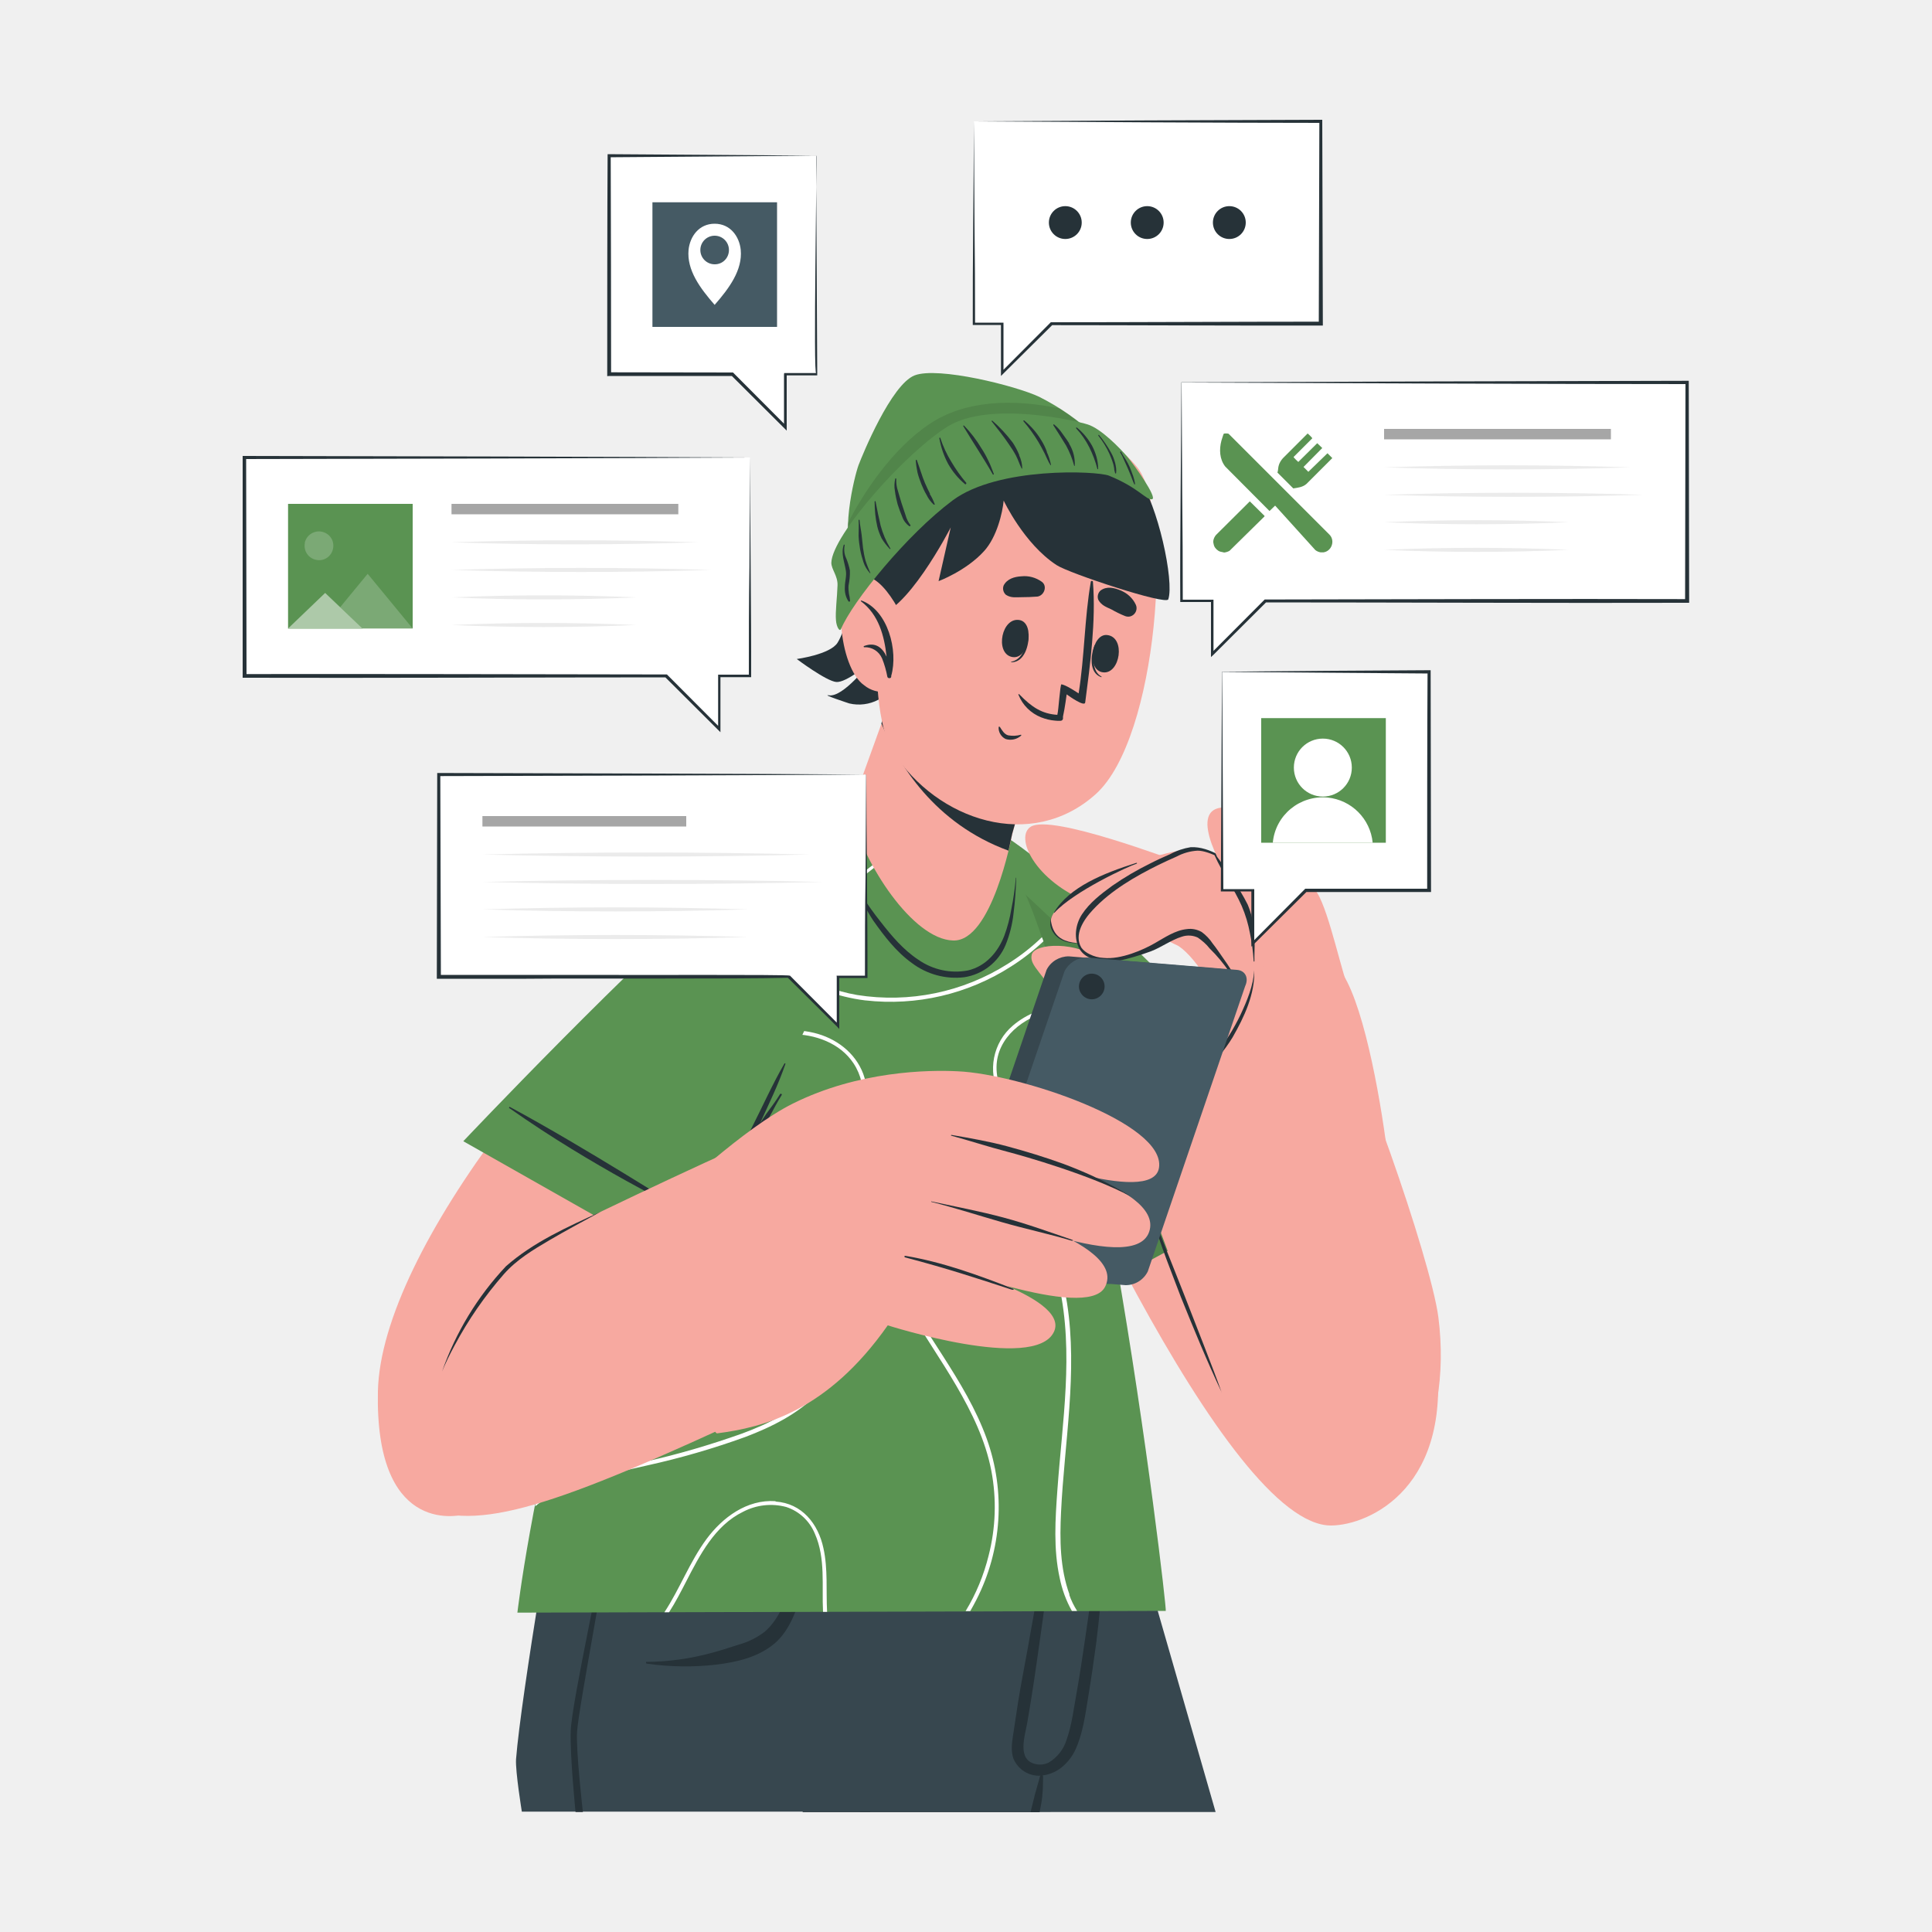
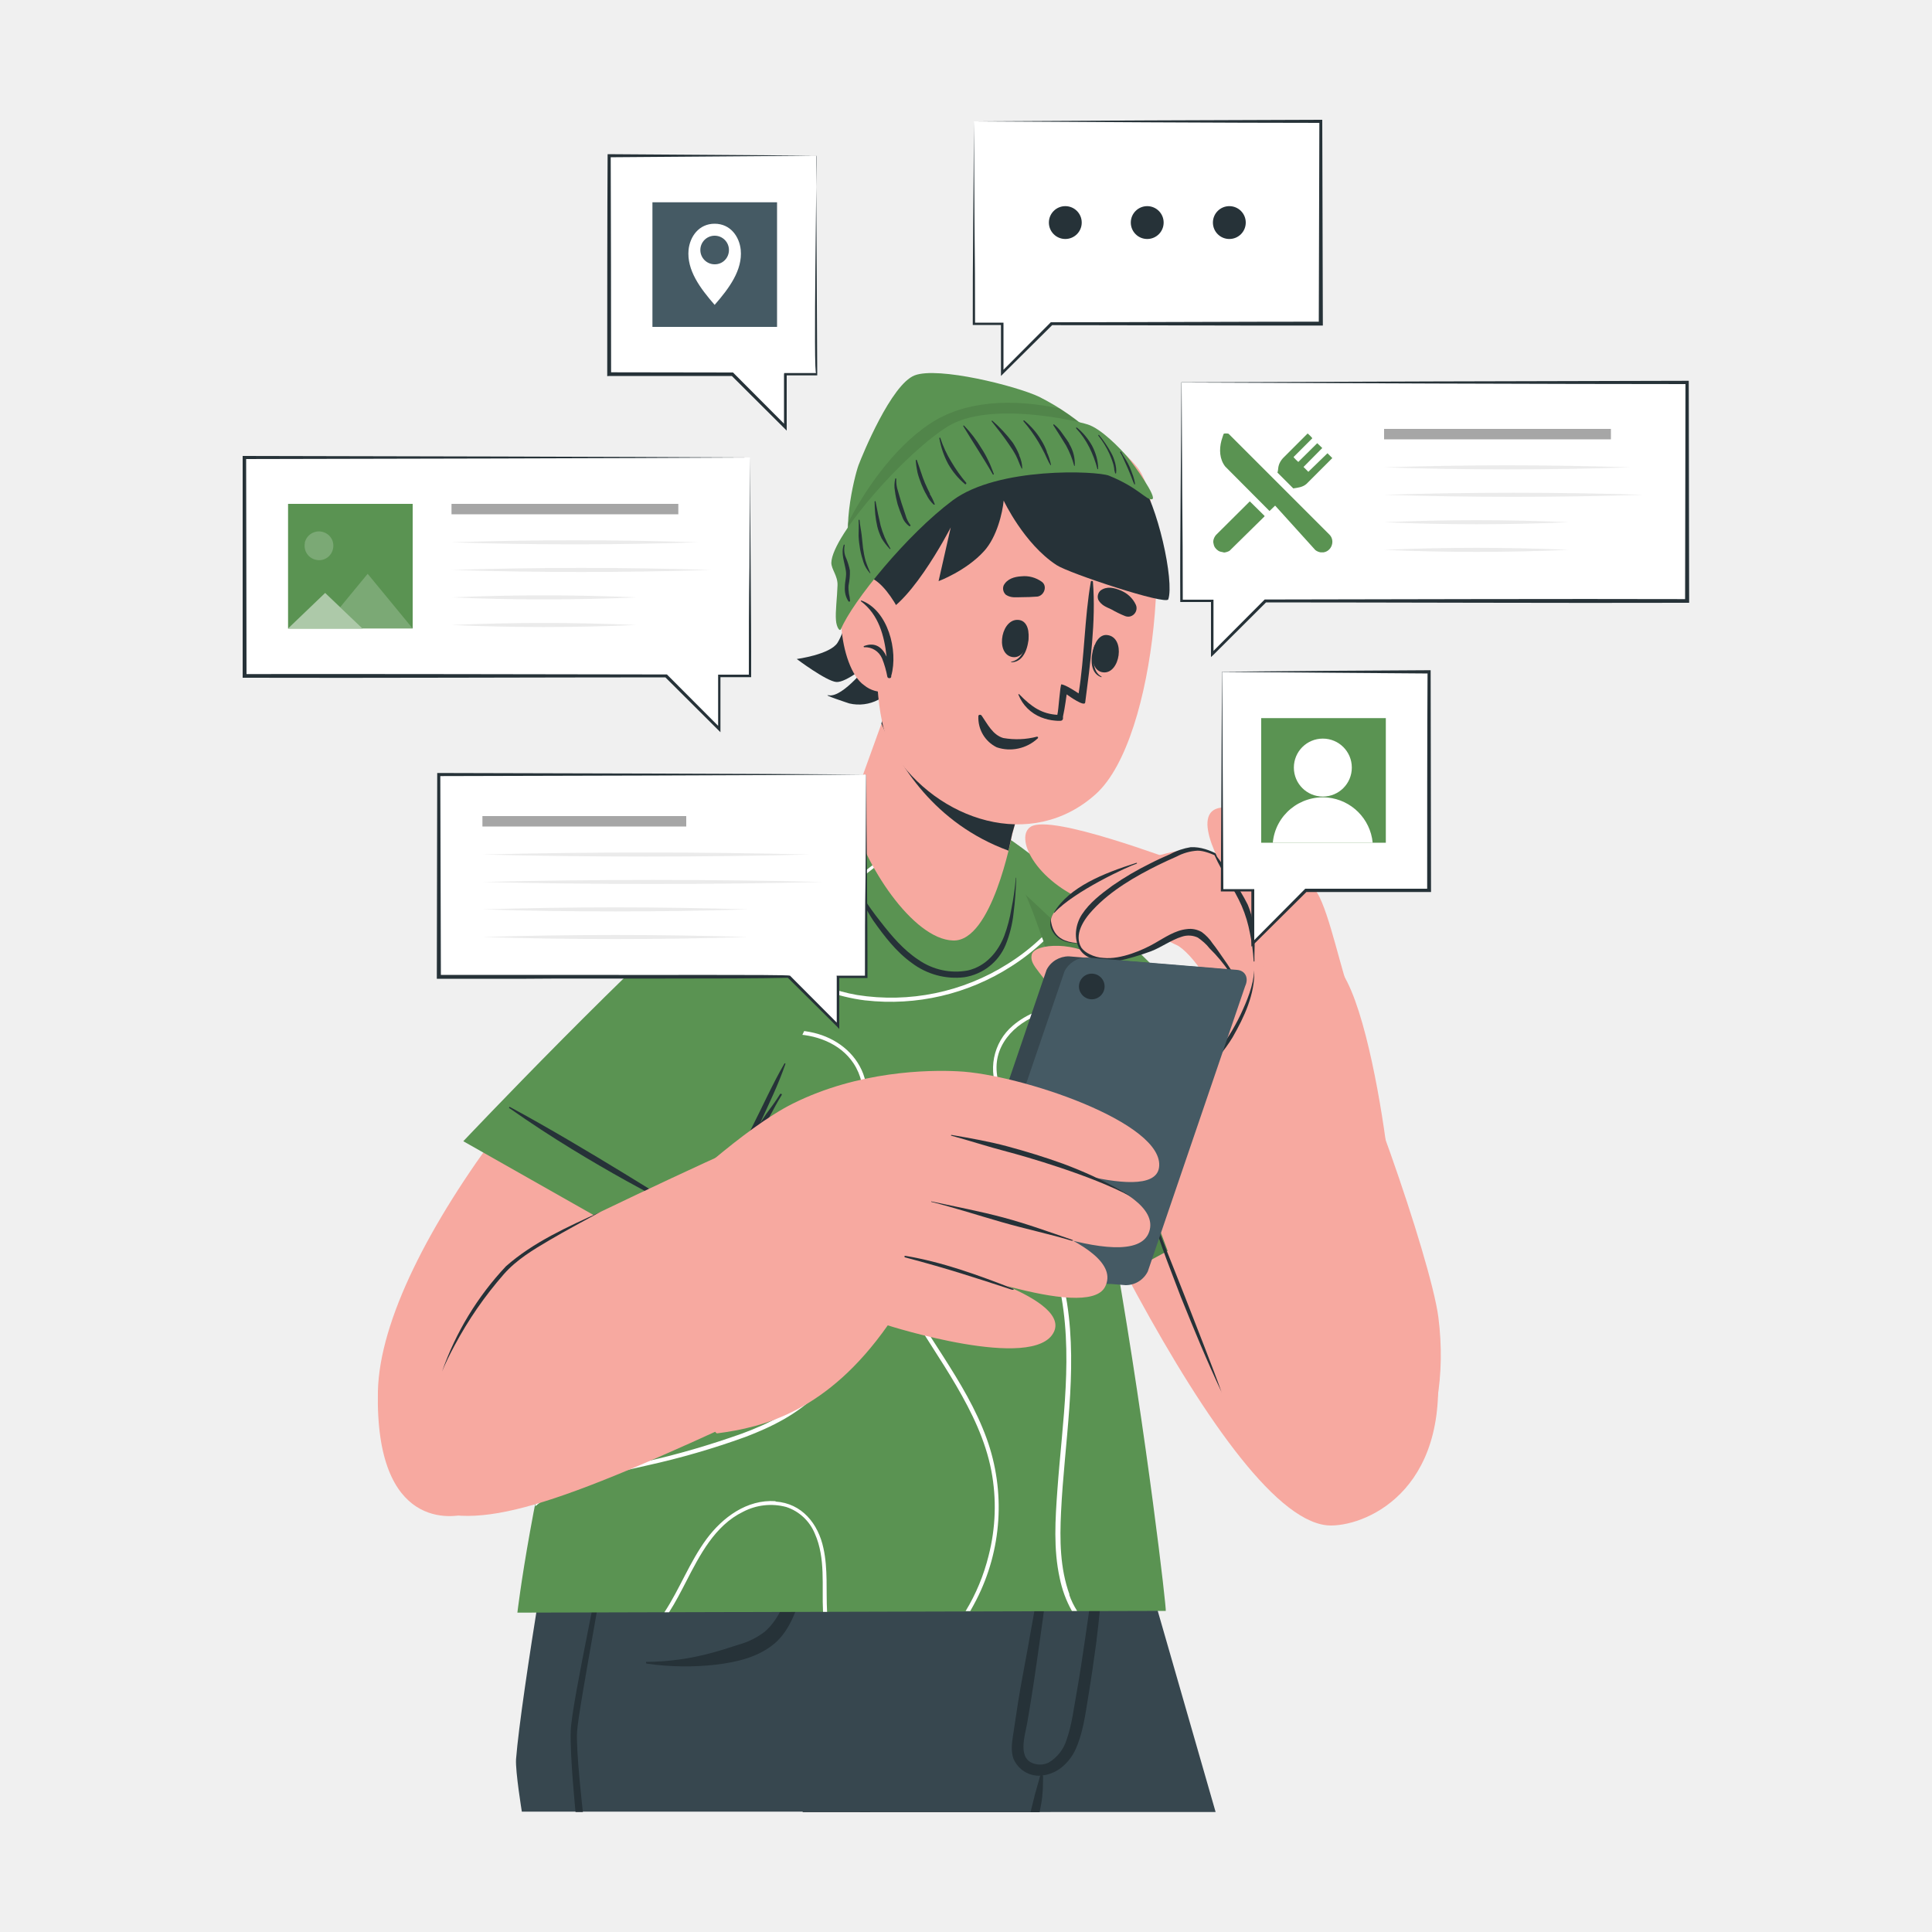
<svg xmlns="http://www.w3.org/2000/svg" id="Layer_1" viewBox="0 0 100 100">
  <g id="freepik--Character--inject-244">
    <path d="M62.9,93.79h-21.34c-.18-.69-.34-1.36-.52-2.03-.19-.77-.39-1.51-.57-2.24-.04-.16-.08-.32-.12-.48l-.42-1.63c-.08-.32-.16-.63-.24-.95s-.16-.63-.24-.94c-.02-.08-.04-.16-.06-.24s-.04-.18-.06-.26-.05-.21-.08-.32h0c-.03-.11-.06-.22-.08-.33-.05-.21-.11-.42-.15-.6l-.22-.86c-.03-.12-.06-.24-.09-.36-.05-.19-.1-.38-.14-.57-.03-.12-.06-.24-.09-.36-.13-.49-.25-.95-.35-1.38-.03-.11-.06-.22-.09-.33-.05-.19-.09-.37-.14-.54-.03-.11-.06-.21-.08-.32-.1-.37-.18-.7-.26-1-.02-.08-.04-.15-.06-.23-.05-.19-.09-.37-.13-.52-.02-.06-.03-.12-.05-.18s-.03-.12-.04-.17-.02-.08-.03-.11-.03-.1-.04-.15-.01-.05-.01-.06l-.05-.19h20.77s.68,2.36,1.78,6.16c.22.77.46,1.61.72,2.5.73,2.53,1.58,5.49,2.5,8.69Z" fill="#37474f" />
    <path d="M45.05,93.79h-.53c-.79-3.27-1.56-6.54-2.3-9.82-.18-.8-.35-1.59-.53-2.4-.02-.08-.03-.15-.05-.22,0-.02,0-.03.02-.04.02,0,.03,0,.04.02,0,.03.01.05.02.07.24.86.48,1.72.71,2.58.9,3.26,1.77,6.53,2.61,9.81Z" fill="#263238" />
    <path d="M57.23,76.44l-.92,4.59-.75,3.76-1.28,6.41-.13.66-.22,1.09-.17.84h-12.21c-.17-.69-.35-1.37-.51-2.03-.19-.77-.39-1.51-.57-2.24-.04-.16-.08-.32-.12-.48l-.42-1.63c-.08-.32-.16-.63-.24-.95s-.16-.63-.24-.94c-.02-.08-.04-.16-.06-.24s-.04-.18-.06-.26-.05-.21-.08-.32h0c-.03-.11-.06-.22-.08-.33-.05-.21-.11-.42-.15-.6l-.22-.86c-.03-.13-.06-.24-.09-.36-.05-.19-.1-.38-.14-.57-.03-.12-.06-.24-.09-.36-.13-.49-.25-.95-.35-1.38-.03-.11-.06-.22-.09-.33-.05-.19-.09-.37-.14-.54-.03-.11-.06-.21-.08-.32-.1-.37-.18-.7-.26-1-.02-.08-.04-.15-.06-.23-.05-.19-.09-.37-.13-.52-.02-.06-.03-.12-.05-.18s-.03-.12-.04-.17-.02-.08-.03-.11-.03-.1-.04-.15-.01-.05-.01-.06l-.05-.19h20.1Z" fill="#263238" />
    <path d="M57.24,76.43h0c0,.11-.09,1.35-.29,3.24-.06.55-.12,1.16-.21,1.81-.12,1.02-.27,2.15-.46,3.34-.32,2.09-.73,4.36-1.28,6.58-.19.8-.4,1.59-.63,2.37h-27.36s-.34-2.09-.3-2.71c.26-3.34,2.21-14.63,2.21-14.63h28.3Z" fill="#37474f" />
    <path d="M57.18,78.89c-.03.96-.07,1.92-.13,2.87-.06,1.05-.16,2.07-.29,3.1,0,.04,0,.08-.01.11-.13.97-.27,1.93-.43,2.9-.15.9-.27,1.86-.66,2.7-.15.32-.36.6-.63.84-.24.22-.54.37-.86.45-.05.01-.11.02-.16.03h-.05s.03.03.03.06c-.01.32,0,.65-.04.97,0,.01,0,.03,0,.04-.03.28-.08.56-.14.84h-.47c.08-.32.15-.62.23-.93s.18-.61.26-.93c0-.01.01-.02.02-.03-.6.03-1.15-.32-1.39-.87-.15-.42-.08-.84-.02-1.25.08-.55.17-1.1.25-1.65.16-1.01.36-2,.54-3.01.03-.15.05-.31.08-.46.36-2.04.74-4.08,1.19-6.1.02-.08.04-.17.05-.25s.1-.04.1.01c-.01.14-.03.27-.04.41-.08.78-.17,1.55-.28,2.32-.13.91-.22,1.82-.35,2.72-.04.31-.09.62-.13.93-.21,1.49-.42,2.98-.68,4.46-.12.69-.55,1.93.44,2.14.23.05.47.02.67-.08.44-.26.77-.68.92-1.16.28-.79.38-1.66.53-2.48.16-.91.3-1.82.43-2.73h0c.16-1.14.33-2.28.51-3.41.09-.58.18-1.16.27-1.74.04-.27.09-.54.13-.8.03-.05.11-.04.11.02Z" fill="#263238" />
    <path d="M33.46,86.02c1.12-.01,2.23-.16,3.31-.45.5-.13.99-.29,1.48-.45.48-.13.94-.36,1.34-.67.75-.65,1.1-1.67,1.43-2.58.36-1.02.65-2.07.87-3.14.01-.05.09-.03.09.01.03,1.2-.13,2.4-.45,3.55-.27.98-.63,2.07-1.42,2.76-.84.72-1.96.98-3.03,1.11-1.2.14-2.41.12-3.6-.05-.03,0-.05-.04-.04-.07,0-.02.02-.03.04-.04Z" fill="#263238" />
    <path d="M31.6,78.78c-.06,1.5-1.61,9.33-1.73,10.83-.07.96.3,4.18.3,4.18h-.38s-.29-2.86-.25-4.18c.04-1.5,1.81-9.32,1.93-10.82,0-.04.02-.07.06-.07.04,0,.07.02.07.06h0Z" fill="#263238" />
    <path d="M53.67,45.09c10.31,9.29,19.86,19.46,20.61,24.67,1.05,7.19-3.39,9.18-5.37,9.2-5.4.05-15.2-21.81-18.6-30.16-3.31-8.11,1.1-5.75,3.36-3.71Z" fill="#f7a9a0" />
    <path d="M69.22,59.97l-11.46,6.23s-7.13-13.17-8.77-19.26.81-5.92,6.2-1.18,14.02,14.21,14.02,14.21Z" fill="#c7c7c7" />
    <path d="M69.22,59.97l-11.46,6.23s-7.13-13.17-8.77-19.26.81-5.92,6.2-1.18,14.02,14.21,14.02,14.21Z" fill="#5a9352" />
    <path d="M49,46.93c1.64,6.1,8.77,19.27,8.77,19.27l10.44-5.68-19.22-18.06c-.64.49-.67,1.94.01,4.47Z" isolation="isolate" opacity=".1" />
    <path d="M66.87,58.21c-4.42,2.99-8.7,4.93-9.56,5.44-.04.02-.08-.05-.03-.07.87-.44,5.57-3.37,9.56-5.44.05-.03.09.04.04.07Z" fill="#263238" />
    <path d="M60.35,83.38l-33.57.09s2.93-25.25,15.26-40.17c2.85-3.45,7.45-1.58,9.38.26,4.91,4.66,9.01,39.69,8.92,39.82Z" fill="#5a9352" />
    <path d="M49.01,42.02c-1.43,1.05-2.81,2.16-4.21,3.24-.72.56-1.42,1.15-2.17,1.66-.6.41-1.29.74-2.04.7-.49-.04-.96-.22-1.34-.54l.08-.12c.16.13.33.23.51.32.74.34,1.55.17,2.24-.21.76-.42,1.44-1.01,2.12-1.54.75-.58,1.5-1.17,2.25-1.75.78-.6,1.55-1.25,2.35-1.84.07.03.14.06.2.08ZM44.04,59.31c.74-1.06,1.1-2.49.64-3.73-.42-1.11-1.42-1.85-2.55-2.12-1.18-.28-2.42-.13-3.5.42-1.41.72-2.44,1.99-3.71,2.91-.36.26-.74.48-1.15.66-.04.09-.07.18-.11.26,1.37-.52,2.38-1.61,3.48-2.54.57-.52,1.22-.95,1.92-1.27.6-.24,1.24-.37,1.88-.37,1.23-.01,2.54.45,3.24,1.51.79,1.2.56,2.76-.16,3.93-1.84,2.97-5.9,2.79-8.94,2.84-1.04,0-2.08.1-3.11.29-.03.08-.06.16-.09.24,1.17-.21,2.35-.32,3.54-.31,2.95-.04,6.71,0,8.61-2.72ZM44.79,51.78c2.64.3,5.31-.32,7.55-1.76.6-.38,1.16-.82,1.67-1.3l-.08-.21c-.54.52-1.13.98-1.77,1.38-2.32,1.47-5.09,2.04-7.8,1.61-2.23-.38-4.23-1.75-6.4-2.36l-.13.21c.94.29,1.85.65,2.74,1.08,1.36.6,2.73,1.17,4.21,1.35h0ZM42.3,72.15c.9-.9,1.44-2.09,1.52-3.36.06-1.16-.3-2.39-1.23-3.15-1.06-.86-2.51-.9-3.76-.5-1.45.47-2.57,1.46-3.55,2.6-1.07,1.23-2,2.63-3.31,3.64-.88.68-2,1.25-3.14,1.32-.02.06-.03.13-.05.21.58-.03,1.15-.17,1.69-.4,1.43-.6,2.51-1.67,3.49-2.85,1.03-1.23,1.99-2.6,3.33-3.52,1.17-.8,2.74-1.33,4.15-.88,1.31.42,2.07,1.63,2.16,2.96.08,1.33-.39,2.64-1.3,3.61-1.05,1.14-2.46,1.84-3.89,2.37-1.66.59-3.36,1.09-5.08,1.47-1.83.43-4.03.8-5.57,1.97-.02.11-.04.22-.06.33,1.54-1.29,3.89-1.67,5.8-2.12,1.72-.38,3.41-.87,5.07-1.47,1.37-.52,2.72-1.19,3.75-2.24h0ZM40.14,77.7c-1.48-.1-2.74.84-3.57,1.96-.87,1.18-1.38,2.57-2.18,3.79h.24c.33-.51.61-1.06.88-1.58.71-1.38,1.49-2.91,2.95-3.62.69-.36,1.48-.45,2.23-.25.68.22,1.22.73,1.49,1.39.56,1.27.35,2.69.42,4.04h.21c-.06-1.1.05-2.21-.19-3.3-.27-1.26-1.11-2.32-2.48-2.41h0ZM55.36,82.54c-.5-1.37-.51-2.85-.44-4.28.17-3.59.87-7.22.31-10.81-.43-2.75-1.61-5.54-3.94-7.21-1.18-.84-2.81-1.39-4.16-.59-1.14.68-1.74,2.04-1.76,3.33-.02,1.67.76,3.23,1.58,4.64s1.74,2.72,2.55,4.11,1.51,2.83,1.81,4.39c.28,1.46.23,2.96-.14,4.4-.25,1.01-.65,1.98-1.19,2.87h.24c.11-.19.21-.38.31-.57,1.33-2.59,1.53-5.62.54-8.36-1.1-3.04-3.32-5.48-4.69-8.38-.7-1.48-1.15-3.25-.42-4.81.28-.65.77-1.18,1.38-1.53.74-.36,1.59-.4,2.36-.11,1.45.47,2.65,1.64,3.48,2.88.79,1.23,1.35,2.59,1.64,4.02.77,3.49.16,7.08-.09,10.59-.11,1.52-.21,3.06.12,4.56.12.59.33,1.17.63,1.7h.27c-.17-.27-.31-.55-.41-.85ZM51.72,56.66c.7,1.42,2.12,2.19,3.53,2.77l1.57.63c-.01-.07-.03-.14-.04-.21-.82-.35-1.66-.66-2.45-1.06-1.36-.68-2.77-1.92-2.75-3.57.02-1.52,1.42-2.6,2.81-2.88.22-.04.45-.07.67-.08-.02-.06-.03-.12-.05-.18-.95.04-1.86.39-2.58,1-1.04.88-1.33,2.37-.7,3.58Z" fill="#fff" />
    <path d="M39.68,44.43c-9.77,7.5-19.96,20.24-20.12,27.59-.15,7.26,3.93,6.54,4.62,6.33,7.26-2.26,16.01-22.4,19.25-30.61,3.21-8.14-1.34-5.17-3.75-3.31Z" fill="#f7a9a0" />
    <path d="M23.98,59.07l11.35,6.43s7.36-13.03,9.11-19.1-.7-5.94-6.18-1.29-14.28,13.96-14.28,13.96Z" fill="#5a9352" />
    <path d="M26.37,57.36c4.36,3.07,8.61,5.09,9.46,5.6.04.03.08-.04.03-.06-.86-.46-5.51-3.47-9.46-5.6-.04-.03-.07.04-.04.07Z" fill="#263238" />
    <path d="M34.6,65.06c.23.09.46.19.68.31,1.09-2.17.89-1.67,2-3.83.55-1.06,1.09-2.12,1.63-3.17.56-1.1,1.07-2.25,1.69-3.32,0-.01.02-.02.04-.01.01,0,.02.02.01.04-.36,1.05-.85,2.05-1.31,3.06.1-.16.21-.32.31-.47.25-.34.5-.67.72-1.03.03-.06.13-.01.09.04-.21.34-.4.69-.59,1.05s-.39.69-.6,1.05-.42.64-.65.96l-.08.11c-.3.63-.59,1.25-.9,1.88-1.09,2.18-2.22,3.89-2.25,3.88-.29-.14-.56-.3-.82-.48-.03-.03,0-.07.03-.07Z" fill="#263238" />
    <path d="M68.42,78.7c-3.36-.49-5.27-6.74-9-16.69-.65-1.75,8.03-11.74,9.21-10.14,1.49,2.03,5.42,13.26,5.82,16.31.77,6.03-2.09,11.1-6.02,10.52Z" fill="#f7a9a0" />
    <path d="M63.24,72.08c-.77-1.63-1.45-3.29-2.12-4.95-.63-1.68-1.34-3.34-1.71-5.11.53,1.71,1.25,3.36,1.9,5.04.57,1.48,1.4,3.55,1.93,5.03Z" fill="#263238" />
    <path d="M71.73,59.09c-.47-3.42-1.43-8.18-2.65-9.18-1.28-1.05-5.93-4.55-7.28-5.02s-7.33-2.74-8.43-2.11c-.88.51.16,2.82,3.01,3.94,2.51.97,3.79,1.88,4.51,2.19s2.5,2.69,2.02,3.74c-.28.62-2.08,1.34-3.19.84s-1.39-2.72-2.67-3.76-3.52-.92-3.65-.31.61.89,1.76,2.96c.74,1.33.79,4.51,2.47,6.8.84,1.15,2.31,4.2,2.31,4.2l11.8-4.29Z" fill="#f7a9a0" />
    <path d="M55.86,48.78c-.41-.06-.8-.24-1.12-.51-.2-.19-.3-.47-.26-.74,0-.1.04-.2.11-.27.02-.01-.01-.04-.02-.02-.03.05-.07.09-.1.14-.03.04-.05.08-.06.13-.03.09-.05.18-.05.28,0,.21.09.41.22.57.32.38.81.48,1.28.46,0,0,.02,0,.02-.02s0-.02-.02-.02Z" fill="#263238" />
    <path d="M69.08,49.91c-1.08-1.71-3.86-4.78-6.61-5.84-1.86-.71-8.26,2.4-8.07,3.62s1.28,1.23,2.9,1.05c.59-.07,3.71-1.19,4.24-.53.76.94,1.73,4.16,1.73,4.16l5.82-2.45Z" fill="#f7a9a0" />
    <path d="M54.56,47.22c.79-1.31,2.53-2.01,4.26-2.56.03-.01.04.03.02.04-.44.14-3.26,1.44-4.26,2.54-.01.01-.03,0-.02-.02Z" fill="#263238" />
    <path d="M69.08,49.91c-1.08-1.71-3.86-4.78-6.61-5.84-1.86-.71-6.92,3.27-6.74,4.49s1.76,1.32,3.49.72c.56-.19,2.44-1.52,2.97-.86.76.94,2.63,3.28,2.63,3.28l4.26-1.79Z" fill="#f7a9a0" />
    <path d="M63.75,50.25c-.17-.27-.23-.36-.42-.63s-.36-.53-.56-.78c-.15-.23-.35-.44-.57-.6-.23-.13-.5-.19-.77-.15-.6.06-1.15.44-1.66.73-.57.33-1.75.86-2.66.76-.25-.01-.49-.08-.71-.19-.17-.08-.32-.19-.43-.34-.39-.66.1-1.43.6-1.96.93-1,2.19-1.73,3.41-2.33.3-.15.6-.28.91-.42.34-.18.71-.29,1.1-.31.63,0,1.66.63,1.98.84.03.01.04-.03.02-.04-.39-.24-1.34-1.03-2.36-.98-.37.06-.73.18-1.06.36-.35.15-.7.31-1.05.49-.67.33-1.32.71-1.94,1.14-.58.42-1.19.89-1.58,1.49-.34.52-.44,1.25-.11,1.81.28.46.87.57,1.14.61.27.04.54.04.8,0,.59-.13,1.17-.3,1.74-.51.55-.21,1.05-.59,1.61-.76.27-.09.57-.07.82.05.23.16.44.34.61.56.38.37.72.78,1.02,1.22.09.1.17.06.1-.05Z" fill="#263238" />
    <path d="M69.89,51.4c-.4-.81-1.07-4.15-1.71-5.18s-3.59-4.57-4.96-4.42c-1.73.19.07,3.31.97,4.6s.75,3.46.75,3.46l4.95,1.53Z" fill="#f7a9a0" />
    <path d="M62.93,44.26c.32.42.61.85.88,1.29.29.4.55.83.77,1.27.19.45.3.93.33,1.42.02.24.03.48.03.72s-.02.53-.01.79c0,.03-.04.03-.04,0-.03-.48-.09-.96-.19-1.43-.09-.49-.23-.97-.43-1.43-.4-.91-1-1.71-1.4-2.61-.02-.03.04-.06.06-.03Z" fill="#263238" />
    <path d="M64.92,50.22c.04,1.24-.52,2.42-1.12,3.47-.42.7-.99,1.3-1.41,2-.63,1.04-1.01,2.22-1.11,3.43,0-1.66.58-3.27,1.64-4.55.51-.63.94-1.32,1.29-2.05.34-.73.66-1.49.71-2.3h0Z" fill="#263238" />
    <path d="M52.58,45.45c-.05.53-.12,1.06-.23,1.59-.08.48-.2.94-.37,1.4-.32.82-.94,1.57-1.88,1.79-.89.17-1.81-.03-2.56-.55-.79-.52-1.4-1.25-1.96-1.97-.35-.44-.68-.9-.98-1.37-.15-.24-.31-.47-.46-.72s-.27-.49-.43-.73c-.01-.02-.05,0-.04.01.31.56,1.22,2.31,1.53,2.75.56.79,1.17,1.6,1.99,2.19.78.59,1.76.86,2.73.74.95-.15,1.76-.78,2.13-1.67.21-.52.35-1.07.41-1.63.08-.61.12-1.23.14-1.85,0,0-.02,0-.02.01Z" fill="#263238" />
    <path d="M49.33,48.68c-2.07-.06-4.62-3.92-5.3-6.67-.04-.19,2.4-6.61,2.75-7.93.07-.27,7.77,4.22,7.77,4.22,0,0-1.55,2.56-2.15,4.86-.05.19-1.06,5.58-3.06,5.52Z" fill="#f7a9a0" />
    <path d="M54.54,38.29s-1.55,2.56-2.15,4.87c-.01.05-.08.38-.19.87-3.85-1.41-5.72-4.5-6.58-6.59.52-1.46,1.01-2.82,1.15-3.36.08-.27,7.77,4.22,7.77,4.22Z" fill="#263238" />
    <path d="M44.26,30.7s-.52,1.96-.91,2.57-2.11.84-2.11.84c0,0,1.53,1.15,2.05,1.19s1.71-.97,1.71-.97c0,0-1.35,1.77-2.09,1.66-.45-.07,1.05.42,1.05.42.51.12,1.04.05,1.5-.19.69-.41-1.19-5.51-1.19-5.51Z" fill="#263238" />
    <path d="M47.12,24.85c-1.7,2.69-2.47,11.59-.9,14.06,2.28,3.57,7.17,5.19,10.5,2.19,3.23-2.91,4.02-14.53,2.16-16.89-2.75-3.46-9.25-3.33-11.76.64Z" fill="#f7a9a0" />
    <path d="M53.68,30.88c-.26.02-.53.03-.79.03-.31,0-.55.05-.82-.12-.14-.12-.19-.32-.12-.49.18-.34.55-.45.92-.47.37-.04.74.06,1.05.28.31.22.13.72-.23.77Z" fill="#263238" />
    <path d="M53.24,32.81s-.05.02-.05.05c-.07.6-.26,1.27-.84,1.39-.02,0-.02.03,0,.03.68,0,.92-.89.89-1.47Z" fill="#263238" />
    <path d="M52.8,32.1c-.95-.21-1.32,1.69-.44,1.9s1.23-1.71.44-1.9Z" fill="#263238" />
    <path d="M56.66,33.38s.04.04.04.06c-.13.59-.19,1.29.31,1.58.02.01,0,.04-.01.03-.64-.22-.56-1.14-.33-1.68Z" fill="#263238" />
    <path d="M57.31,32.87c.97.11.67,2.04-.22,1.93s-.58-2.03.22-1.93Z" fill="#263238" />
    <path d="M58.24,31.89c-.25-.1-.49-.22-.72-.35-.28-.13-.51-.21-.67-.49-.07-.17-.02-.37.12-.49.32-.23.7-.14,1.03,0,.35.14.63.4.79.74.1.22,0,.48-.22.58-.1.05-.22.05-.33.01Z" fill="#263238" />
-     <path d="M51.75,37.62c.11.17.22.38.43.44.22.04.45.03.66-.03.01,0,.02,0,.02.02,0,0,0,.01,0,.02-.22.2-.53.27-.81.18-.23-.11-.38-.36-.36-.61,0-.04.05-.04.06-.01Z" fill="#263238" />
+     <path d="M50.81,37.04c.3.43.57,1,1.12,1.16.58.1,1.17.08,1.74-.07.03,0,.06.01.06.04,0,.02,0,.04-.02.05-.57.53-1.39.71-2.12.46-.61-.3-.98-.93-.95-1.61,0-.09.12-.09.16-.04Z" fill="#263238" />
    <path d="M52.72,35.97c.21.53.64.95,1.17,1.16.23.09.47.15.72.17.05,0,.09.01.14.01h.13c.07,0,.13-.04.14-.11h0s0-.04,0-.06h0v-.05c.1-.45.19-1.15.19-1.15.15.11.93.66.96.42.26-1.99.56-4.21.4-6.25,0-.03-.04-.05-.07-.04-.02,0-.04.02-.04.04-.33,1.9-.32,3.85-.63,5.78-.25-.16-.66-.43-.89-.47-.07,0-.15,1.36-.21,1.56,0,0,0,.01,0,.02-.79-.05-1.32-.39-1.96-1.05-.03-.05-.08-.02-.05.03Z" fill="#263238" />
    <path d="M45.23,31.86c1.6.08,3.98-4.56,3.98-4.56l-.63,2.78s1.43-.53,2.36-1.56c.66-.73.95-1.98,1.01-2.61,0,0,1.05,2.24,2.74,3.34.63.42,5.68,2.09,5.78,1.77.32-.93-.55-4.94-1.53-6.24-1.13-1.49-2.89-3.15-6.29-3.01s-4.85,1.81-5.8,3.16-2.22,6.89-1.63,6.92Z" fill="#263238" />
    <path d="M47.06,32.73s-1.21-3.25-2.63-2.9-1.03,4.72.3,5.64c.66.54,1.64.43,2.17-.23.01-.02.03-.03.04-.05l.13-2.47Z" fill="#f7a9a0" />
    <path d="M44.58,31.08s-.04.03-.02.04c.92.69,1.21,1.78,1.33,2.87-.21-.46-.57-.78-1.17-.55-.03.01-.02.06.01.06.4-.02.77.21.93.59.12.3.21.62.27.94.02.1.21.1.2-.02,0,0,0-.02,0-.03.37-1.3-.17-3.4-1.55-3.9Z" fill="#263238" />
    <path d="M56.7,22.58c-.86-.82-1.84-1.5-2.91-2.04-1.2-.57-5.24-1.58-6.45-1.11s-2.7,4.11-2.9,4.64-1.06,3.9-.13,5.09,2.9-4.35,5.4-5.56,7-1.02,7-1.02Z" fill="#5a9352" />
    <path d="M56.7,22.58s-4.5-.22-7,1-4.47,6.76-5.4,5.58c-.41-.52-.49-1.13-.42-2.07.79-1.55,2.3-3.86,4.24-5.15,1.82-1.22,4.29-1.31,6.72-.8.66.43,1.28.91,1.86,1.45Z" isolation="isolate" opacity=".1" />
    <path d="M43.52,32.58c.6-1.45,3.44-4.93,5.79-6.68s7.45-1.53,8.09-1.28c1.55.63,1.93,1.28,2.23,1.22s-.93-1.79-1.29-2.21-1.34-1.44-2.04-1.66-5.08-1.21-7.22.09-6.02,5.64-6.05,7.07c0,.34.34.68.32,1.17-.02.64-.12,1.35-.08,1.81.03.37.2.59.25.46Z" fill="#5a9352" />
    <path d="M50.02,25c-.29-.34-.55-.71-.78-1.1-.24-.39-.43-.8-.57-1.23,0-.01-.02-.02-.03-.02s-.02.02-.02.03h0c.08.46.23.91.45,1.32.23.41.53.77.88,1.06.03.03.09-.03.06-.06Z" fill="#263238" />
    <path d="M44,31.09c-.01-.12-.03-.24-.06-.36-.02-.14-.03-.28-.02-.42.05-.26.08-.52.07-.78-.04-.21-.1-.41-.18-.61-.11-.22-.14-.46-.09-.7,0-.01,0-.03-.02-.03s-.03,0-.03.02c-.15.45.04.87.11,1.32.05.28-.05.56-.05.84-.02.27.04.54.19.76.02.03.08.01.08-.03Z" fill="#263238" />
    <path d="M45.05,29.66c-.09-.21-.18-.42-.25-.64-.06-.22-.1-.44-.13-.66-.03-.22-.04-.44-.07-.66-.03-.26-.09-.52-.11-.78,0-.03-.05-.02-.05,0,.02.27,0,.55,0,.82.01.24.04.47.08.7.04.22.1.44.17.65.07.22.19.41.34.58,0,0,.01,0,.02,0,0,0,0,0,0,0Z" fill="#263238" />
    <path d="M46.08,28.38c-.22-.37-.39-.77-.5-1.18-.1-.42-.18-.82-.26-1.24,0-.03-.05-.03-.05,0,0,.44.04.87.14,1.3.05.21.13.41.22.6.12.2.26.38.42.55.01.02.06,0,.04-.03Z" fill="#263238" />
    <path d="M47.13,27.19c-.12-.16-.21-.34-.26-.53-.07-.21-.14-.42-.21-.63s-.12-.42-.18-.61c-.07-.2-.1-.41-.09-.63,0-.01-.01-.03-.03-.03,0,0-.02,0-.02.01-.05.21-.06.43-.02.64.03.23.08.47.14.69.07.22.15.44.24.65.07.2.2.37.37.49.04,0,.08-.03.05-.07Z" fill="#263238" />
    <path d="M48.14,25.56c-.09-.18-.18-.36-.26-.55s-.15-.38-.21-.57-.14-.4-.21-.61c0-.01-.01-.03-.03-.03s-.03.01-.03.03h0c.01.21.05.42.09.63.05.2.12.4.2.6.08.19.16.38.27.56.09.19.22.36.37.5.02.01.04,0,.05,0,0,0,0-.02,0-.03-.07-.18-.15-.36-.26-.53Z" fill="#263238" />
    <path d="M51.44,24.53c-.09-.23-.17-.46-.28-.68-.11-.23-.23-.45-.37-.66-.25-.42-.55-.81-.89-1.16-.02-.02-.06,0-.04.03.5.84,1.05,1.65,1.53,2.5,0,.01.03.01.04,0,0,0,.01-.02.01-.03Z" fill="#263238" />
    <path d="M52.76,23.56c-.09-.23-.21-.45-.34-.65-.31-.41-.66-.79-1.05-1.13-.03-.02-.06,0-.04.03.3.38.61.77.88,1.17.14.2.27.4.38.61.11.21.18.45.29.66,0,.01.02.01.03,0,0,0,0,0,0,0,0-.24-.06-.47-.16-.69Z" fill="#263238" />
    <path d="M54.19,23.39c-.08-.22-.18-.43-.31-.63-.23-.38-.53-.72-.87-1-.02-.02-.05.02-.04.04.29.34.55.7.78,1.08.11.19.22.39.32.59s.18.42.3.6c.01.02.03,0,.03-.01-.05-.23-.12-.46-.22-.67Z" fill="#263238" />
    <path d="M55.34,22.95c-.11-.18-.24-.35-.36-.52-.11-.17-.26-.33-.42-.46-.03-.02-.05.01-.04.04.22.34.44.69.66,1.05.18.33.32.68.42,1.05,0,0,.02.01.03,0,0,0,0,0,0,0,.02-.4-.08-.8-.29-1.14Z" fill="#263238" />
    <path d="M56.53,23.08c-.2-.36-.47-.69-.79-.95-.02-.02-.06.02-.04.04.27.29.5.62.68.98.18.36.32.73.42,1.12,0,.02.04.02.04,0,0-.42-.12-.82-.31-1.19Z" fill="#263238" />
    <path d="M57.77,24.23c-.01-.09-.03-.18-.05-.27-.05-.18-.11-.35-.2-.51-.18-.33-.39-.64-.63-.93-.02-.03-.06,0-.04.03.23.29.42.6.57.93.07.16.14.33.19.5.03.08.04.17.06.26,0,.09.03.17.05.25,0,.01.02.02.03.02,0,0,.01,0,.02-.02.01-.09.01-.17,0-.26Z" fill="#263238" />
    <path d="M58.64,24.61c-.05-.14-.1-.28-.16-.42-.06-.14-.13-.27-.21-.4-.08-.13-.17-.26-.24-.4,0-.01-.02-.02-.03-.02-.01,0-.02.02-.02.03,0,0,0,0,0,.01.08.13.15.27.21.42.06.14.12.27.18.4s.11.27.17.41.1.29.17.42c0,.01.02.02.03.01,0,0,.01-.01.01-.02-.02-.15-.06-.3-.11-.45Z" fill="#263238" />
    <path d="M54.17,50.2l-5.04,14.77c-.2.43,0,.81.43.84l7.78.64c.49,0,.93-.27,1.15-.71l5.04-14.76c.2-.43,0-.81-.43-.84l-7.78-.64c-.48,0-.93.26-1.15.7Z" fill="#37474f" />
    <path d="M55.1,50.27l-5.04,14.77c-.21.43,0,.81.42.84l7.78.64c.49,0,.93-.27,1.15-.71l5.04-14.77c.2-.43,0-.81-.43-.84l-7.78-.64c-.48,0-.92.28-1.14.71Z" fill="#455a64" />
    <path d="M57.17,51.13c-.04.36-.37.63-.73.59-.36-.04-.63-.37-.59-.73.04-.36.36-.63.73-.59.36.04.63.36.59.73,0,0,0,0,0,0Z" fill="#263238" />
    <path d="M22.31,78.17c3.1,1.05,7.55-.66,19.31-6.2,1.63-.77-.7-13.7-2.48-12.97-2.24.92-10.74,4.97-11.32,5.35-4.92,3.15-7.62,13.11-5.51,13.83Z" fill="#f7a9a0" />
    <path d="M34.77,61.93s3.73-3.55,6.27-4.81c3.39-1.69,7.02-1.75,8.54-1.67,3.18.14,10.76,2.67,10.41,4.99-.32,2.09-7.94-.89-7.94-.89,0,0,8.27,1.76,7.43,4.21s-9.48-1.53-9.48-1.53c0,0,8.46,2,7.19,4.39-.96,1.8-8.99-1.35-8.99-1.35,0,0,7.26,1.77,6.35,3.67-1,2.09-8.6-.34-8.6-.34-3.12,4.44-6.42,5.28-8.83,5.59-.6.07-2.34-12.25-2.34-12.25Z" fill="#f7a9a0" />
    <path d="M49.23,58.74c.98.17,1.97.34,2.93.6s1.91.55,2.85.89c2.29.85,3.59,1.74,3.5,1.69-2.04-1.09-5.46-2.07-6.42-2.32s-1.9-.56-2.86-.82c-.02,0,0-.04.01-.04Z" fill="#263238" />
    <path d="M48.23,62.19c1.24.27,2.48.5,3.71.83s2.35.74,3.55,1.15c.09.03.04.07-.05.04-1.21-.36-2.36-.6-3.58-.95s-2.42-.74-3.65-1.05c-.02,0-.01-.03,0-.03Z" fill="#263238" />
    <path d="M46.85,65c1.92.32,3.76.99,5.58,1.7.09.04.02.08-.07.05-1.84-.6-3.28-1.08-5.52-1.67-.04-.02-.04-.09.01-.07Z" fill="#263238" />
    <path d="M31.09,62.72c-.88.48-1.76.95-2.63,1.46s-1.72,1.02-2.38,1.77c-.99,1.13-1.84,2.36-2.55,3.69-.24.44-.46.89-.65,1.35.71-2.03,1.84-3.89,3.31-5.45,1.42-1.25,3.19-2.04,4.9-2.82h0Z" fill="#263238" />
  </g>
  <g id="freepik--speech-bubbles--inject-244">
    <polygon points="50.41 6.28 50.41 16.76 51.88 16.76 51.88 19.3 54.42 16.76 68.36 16.76 68.36 6.28 50.41 6.28" fill="#fff" />
    <path d="M50.41,6.28l.03,5.25c.02,1.75.03,3.49.03,5.23l-.06-.06h1.53v2.6l-.11-.05,2.54-2.55.02-.02h.03c4.1,0,9.89-.03,13.94-.03l-.1.1.03-10.47.08.08c-4.48,0-13.48-.05-17.95-.08h0ZM50.41,6.28c4.47-.03,13.48-.07,17.95-.08h.08v.08l.03,10.47v.1h-.1c-4.03.01-9.85-.02-13.94-.02l.05-.02-2.55,2.53-.12.12v-2.7l.06.06h-1.52c-.01-3.07.05-7.42.06-10.53h0Z" fill="#263238" />
    <path d="M62.78,11.52c0,.47.38.85.85.85s.85-.38.85-.85-.38-.85-.85-.85-.85.38-.85.85h0Z" fill="#263238" />
    <path d="M58.53,11.52c0,.47.38.85.85.85s.85-.38.85-.85-.38-.85-.85-.85-.85.38-.85.85h0Z" fill="#263238" />
    <path d="M54.29,11.52c0,.47.38.85.85.85s.85-.38.85-.85-.38-.85-.85-.85-.85.38-.85.85h0Z" fill="#263238" />
    <polygon points="44.84 40.09 44.84 50.56 43.37 50.56 43.37 53.1 40.83 50.56 22.71 50.56 22.71 40.09 44.84 40.09" fill="#fff" />
    <path d="M44.84,40.09c0,3.14.07,7.45.06,10.53h-1.52l.06-.06v2.7l-.11-.12-2.55-2.53c-2.67.07-10.74.02-13.54.05h-4.63v-.1l.02-10.47v-.08h.08c5.52.01,16.62.04,22.13.08h0ZM44.84,40.09c-5.51.04-16.62.07-22.13.08l.08-.08.03,10.47-.1-.1h9.06c.1.02,9.04-.03,9.11.04l2.54,2.55-.12.05v-2.54s-.01-.06-.01-.06h1.53l-.06.06c0-1.74,0-3.48.03-5.23l.03-5.25h.01Z" fill="#263238" />
    <rect x="24.97" y="42.24" width="10.55" height=".54" fill="#a6a6a6" />
    <path d="M24.97,44.23c5.54-.14,11.39-.14,16.93,0-5.54.14-11.39.14-16.93,0Z" fill="#ebebeb" />
    <path d="M24.97,45.65c5.67-.14,11.94-.14,17.61,0-5.67.14-11.94.14-17.61,0h0Z" fill="#ebebeb" />
    <path d="M24.97,47.07c4.57-.14,9.17-.14,13.74,0-4.57.14-9.17.14-13.74,0h0Z" fill="#ebebeb" />
    <path d="M24.97,48.5c4.57-.14,9.17-.14,13.74,0-4.57.14-9.17.14-13.74,0h0Z" fill="#ebebeb" />
    <polygon points="61.16 19.79 61.16 31.1 62.75 31.1 62.75 33.84 65.49 31.1 87.32 31.1 87.32 19.79 61.16 19.79" fill="#fff" />
    <path d="M61.16,19.79l.03,5.67c.02,1.88.03,3.76.03,5.64l-.06-.06h1.65v2.81l-.11-.05,2.74-2.75.02-.02h.03c6.43-.01,15.49-.04,21.83-.02l-.1.1.02-11.31.08.08c-6.52,0-19.64-.05-26.16-.08h0ZM61.16,19.79c6.52-.03,19.64-.07,26.16-.08h.09v.08l.02,11.31v.1h-.1c-6.3.02-15.43-.02-21.83-.02l.05-.02-2.75,2.74-.12.11v-2.91l.06.06h-1.65c-.02-3.31.05-8.01.06-11.37h0Z" fill="#263238" />
    <rect x="71.64" y="22.2" width="11.74" height=".54" fill="#a6a6a6" />
    <path d="M71.64,24.19c4.24-.14,8.51-.14,12.75,0-4.24.14-8.51.14-12.75,0Z" fill="#ebebeb" />
    <path d="M71.64,25.61c4.47-.14,8.96-.14,13.43,0-4.47.14-8.96.14-13.43,0Z" fill="#ebebeb" />
    <path d="M71.64,27.03c3.18-.14,6.38-.14,9.56,0-3.18.14-6.38.14-9.56,0Z" fill="#ebebeb" />
    <path d="M71.64,28.46c3.18-.14,6.38-.14,9.56,0-3.18.14-6.38.14-9.56,0Z" fill="#ebebeb" />
    <polygon points="38.82 23.68 38.82 34.99 37.23 34.99 37.23 37.73 34.49 34.99 12.66 34.99 12.66 23.68 38.82 23.68" fill="#fff" />
    <path d="M38.82,23.68c0,3.37.07,8.04.06,11.37h-1.65l.06-.06v2.91l-.12-.12-2.75-2.74.05.02c-6.43,0-15.49.04-21.83.02h-.08v-11.48h.08c6.52.01,19.65.04,26.16.08h0ZM38.82,23.68c-6.52.04-19.65.07-26.16.08l.08-.08.02,11.31-.1-.1c6.3-.01,15.43.01,21.83.02h.03l.02.02,2.74,2.75-.11.05v-2.81h1.65l-.06.06c0-1.88,0-3.76.03-5.64l.03-5.67h0Z" fill="#263238" />
    <rect x="14.91" y="26.08" width="6.45" height="6.45" fill="#5a9352" />
    <path d="M15.78,28.11c-.08.4.18.79.59.87s.79-.18.87-.59-.18-.79-.59-.87c-.1-.02-.19-.02-.29,0-.3.06-.53.29-.59.59Z" fill="#fff" isolation="isolate" opacity=".2" />
    <polygon points="16.7 32.53 21.36 32.53 19.03 29.7 16.7 32.53" fill="#fff" isolation="isolate" opacity=".2" />
    <polygon points="14.91 32.53 18.76 32.53 16.83 30.69 14.91 32.53" fill="#5a9352" />
    <polygon points="14.91 32.53 18.76 32.53 16.83 30.69 14.91 32.53" fill="#fff" isolation="isolate" opacity=".5" />
    <rect x="23.37" y="26.08" width="11.74" height=".54" fill="#a6a6a6" />
    <path d="M23.37,28.07c4.24-.14,8.51-.14,12.75,0-4.24.14-8.51.14-12.75,0Z" fill="#ebebeb" />
    <path d="M23.37,29.5c4.47-.14,8.96-.14,13.43,0-4.47.14-8.96.14-13.43,0Z" fill="#ebebeb" />
    <path d="M23.37,30.92c3.18-.14,6.38-.14,9.56,0-3.18.14-6.38.14-9.56,0Z" fill="#ebebeb" />
    <path d="M23.37,32.35c3.18-.14,6.38-.14,9.56,0-3.18.14-6.38.14-9.56,0Z" fill="#ebebeb" />
    <polygon points="63.26 34.77 63.26 46.08 64.85 46.08 64.85 48.82 67.59 46.08 73.97 46.08 73.97 34.77 63.26 34.77" fill="#fff" />
    <path d="M63.26,34.77l.06,11.31-.06-.06h1.66v2.81s-.12-.05-.12-.05l2.73-2.75.03-.03h6.41s-.1.09-.1.09c0-2.82,0-8.49.02-11.31l.08.08-10.71-.08h0ZM63.26,34.77c2.72-.03,8.08-.07,10.79-.08,0,2.86.02,8.53.02,11.39v.09h-6.48l.06-.03-2.75,2.73-.13.13v-2.93l.07.07h-1.65v-.06l.06-11.31h.01Z" fill="#263238" />
    <rect x="65.28" y="37.17" width="6.45" height="6.45" fill="#5a9352" />
    <path d="M66.97,39.73c0,.83.67,1.5,1.5,1.5.83,0,1.5-.67,1.5-1.5,0-.83-.67-1.5-1.5-1.5h0c-.83,0-1.5.67-1.5,1.5Z" fill="#fff" />
    <path d="M71.05,43.62h-5.17c.13-1.43,1.4-2.47,2.83-2.34,1.24.12,2.22,1.1,2.34,2.34h0Z" fill="#fff" />
    <polygon points="42.24 8.06 42.24 19.37 40.65 19.37 40.65 22.11 37.91 19.37 31.53 19.37 31.53 8.06 42.24 8.06" fill="#fff" />
    <path d="M42.24,8.06l.06,11.31v.06h-1.65l.07-.07v2.93l-.13-.13-2.74-2.73.06.03h-6.38s-.1.01-.1.01v-.1c0-2.86,0-8.53.02-11.39,2.72.02,8.08.05,10.79.08ZM42.24,8.06l-10.71.08.08-.08c.01,2.82.02,8.49.02,11.31l-.1-.1s6.38.01,6.41.01l.03.03,2.74,2.75-.13.06v-2.74s.01-.07.01-.07h1.66c-.17.38.05-11.33,0-11.25h0Z" fill="#263238" />
    <rect x="33.77" y="10.47" width="6.45" height="6.45" fill="#455a64" />
    <path d="M38.34,12.93c-.07-.68-.53-1.35-1.35-1.35s-1.28.67-1.35,1.35c-.1,1.05.6,1.99,1.35,2.85.75-.86,1.45-1.8,1.35-2.85ZM36.99,13.68c-.41,0-.74-.33-.74-.74s.33-.74.74-.74c.41,0,.74.33.74.74,0,.41-.32.74-.73.74,0,0,0,0-.01,0h0Z" fill="#fff" />
  </g>
  <path d="M68.49,28.59s-.1,0-.13,0c-.09-.01-.21-.06-.28-.12l-2.08-2.3-.29.28-2.29-2.3c-.3-.38-.32-.89-.2-1.34.02-.06.1-.33.12-.36.02-.02.21-.02.25,0l5.22,5.22c.31.31.12.86-.31.92Z" fill="#5a9352" />
  <path d="M63.34,28.59h-.01c-.06-.02-.12-.02-.18-.04-.12-.04-.25-.16-.3-.28-.03-.06-.03-.12-.05-.19,0-.03,0-.06,0-.08.01-.11.07-.23.14-.31l1.75-1.74.76.75v.03s-1.81,1.78-1.81,1.78c-.09.05-.19.08-.29.09Z" fill="#5a9352" />
  <path d="M67.67,22.44s.02,0,.03.01c.02.01.2.19.21.21,0,.01.02.02.01.03l-.96.96s0,.01,0,.02c0,.01.22.23.24.24l.98-.97.26.25-.97.98.25.25.99-.96.25.25-1.34,1.34c-.2.17-.43.19-.68.23l-.82-.82c.04-.11.03-.23.06-.34.03-.14.12-.29.22-.4l1.29-1.29Z" fill="#5a9352" />
</svg>
